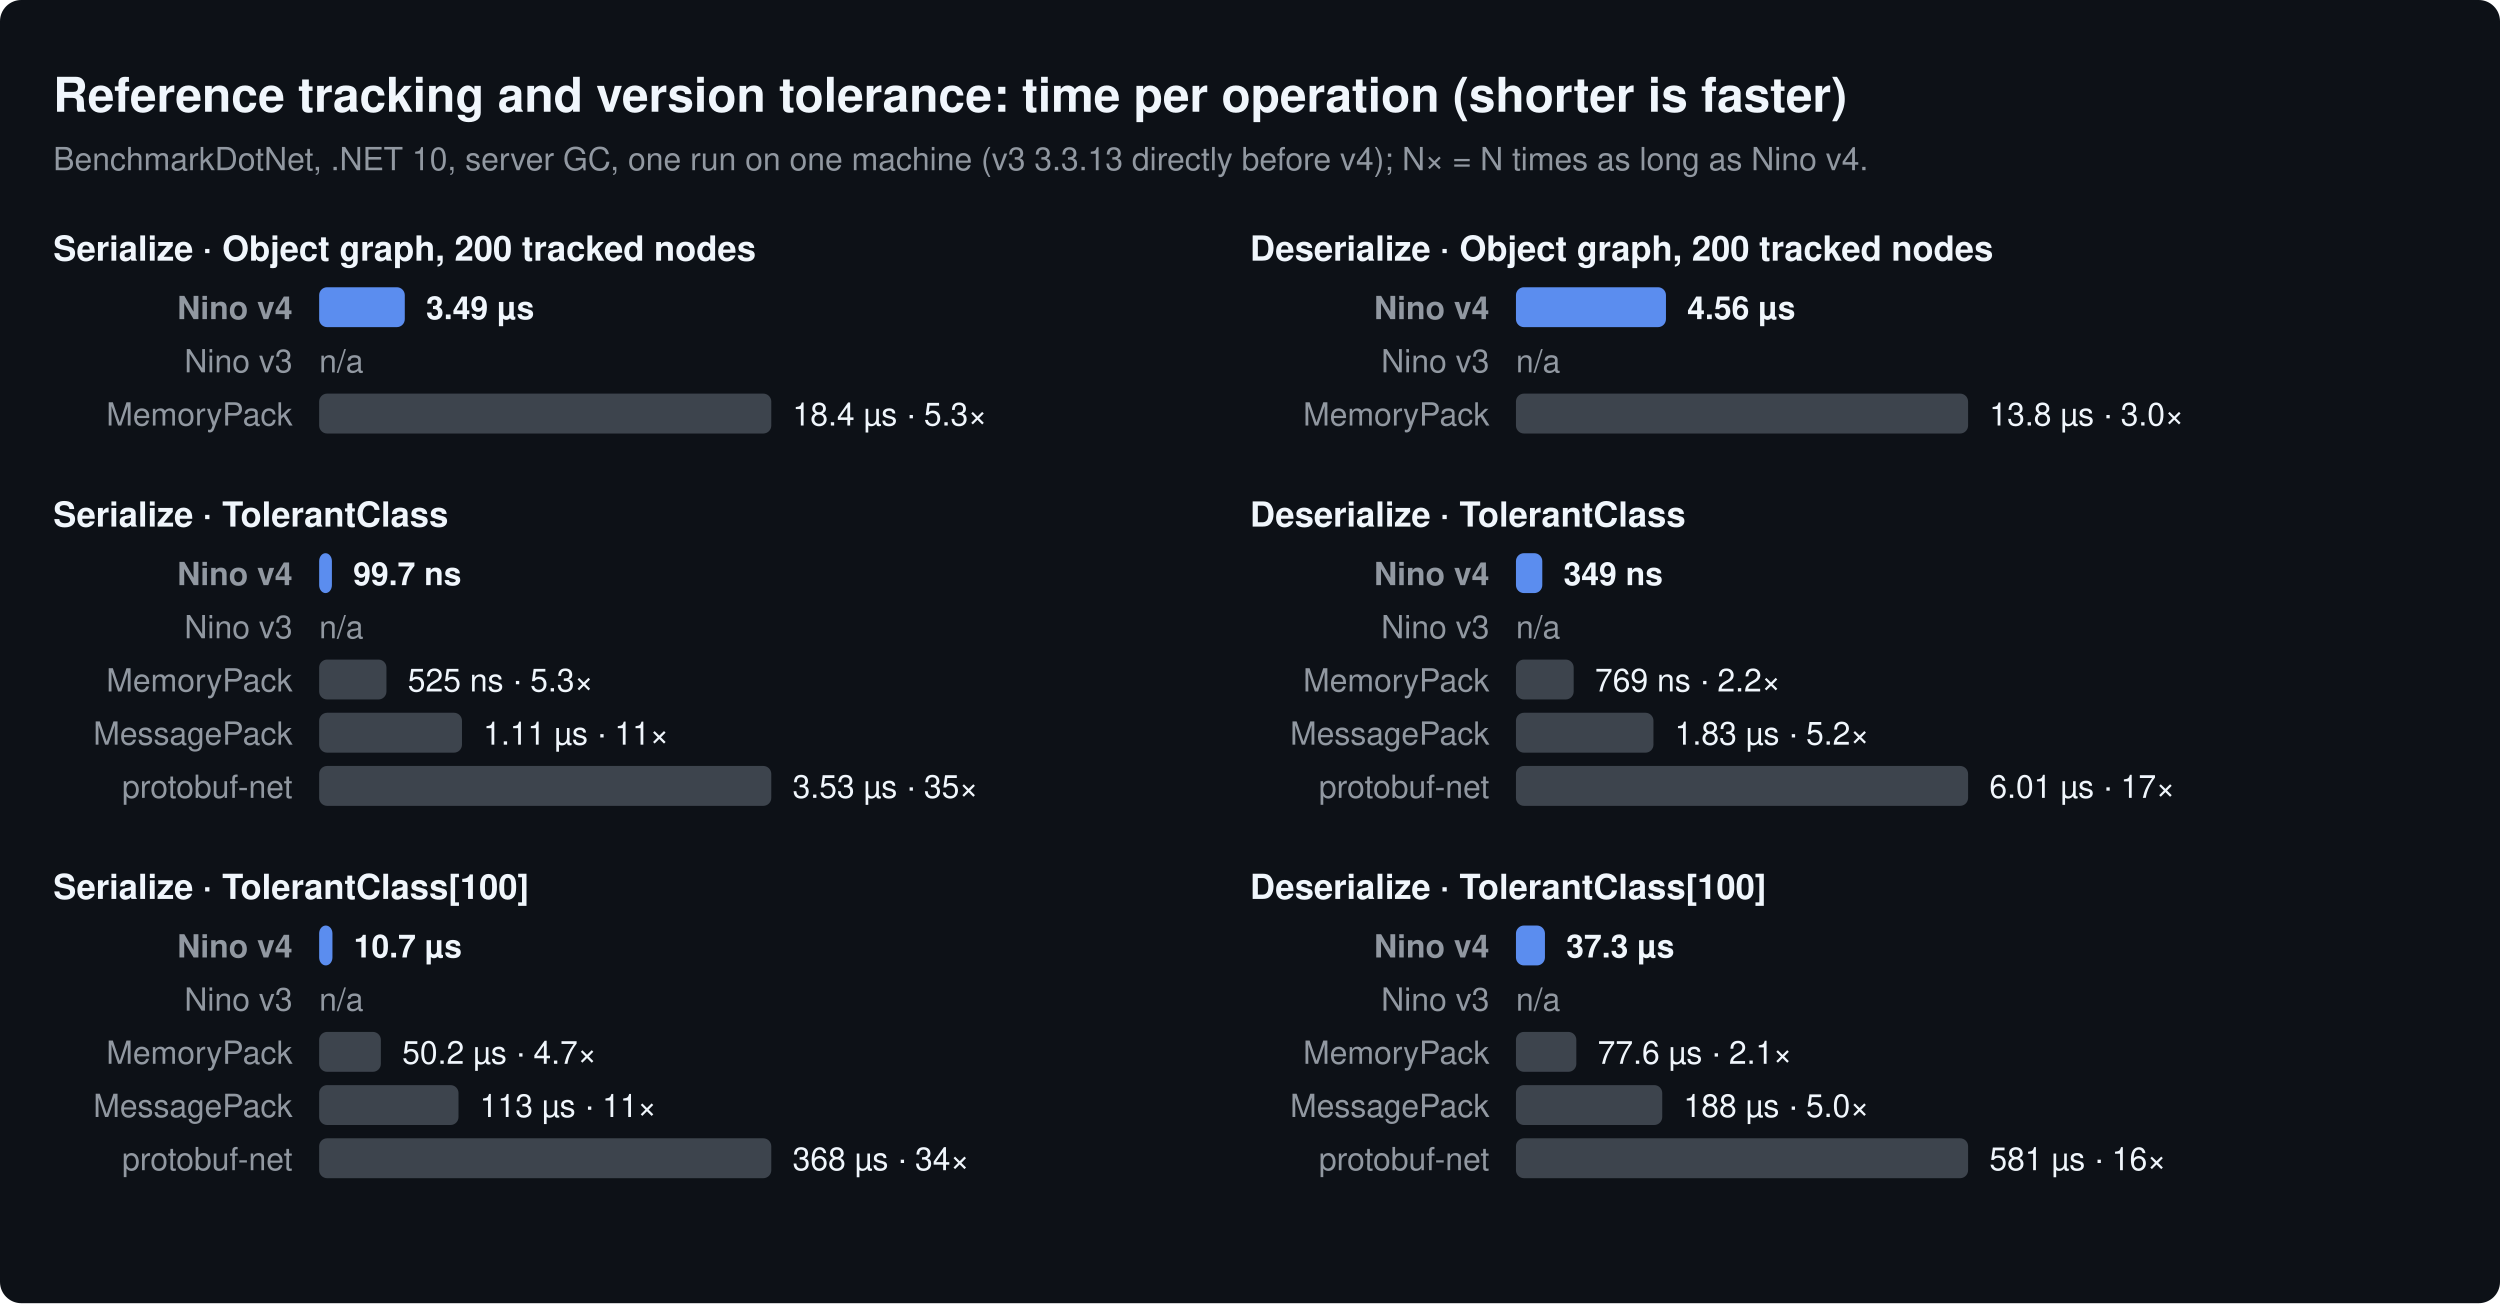
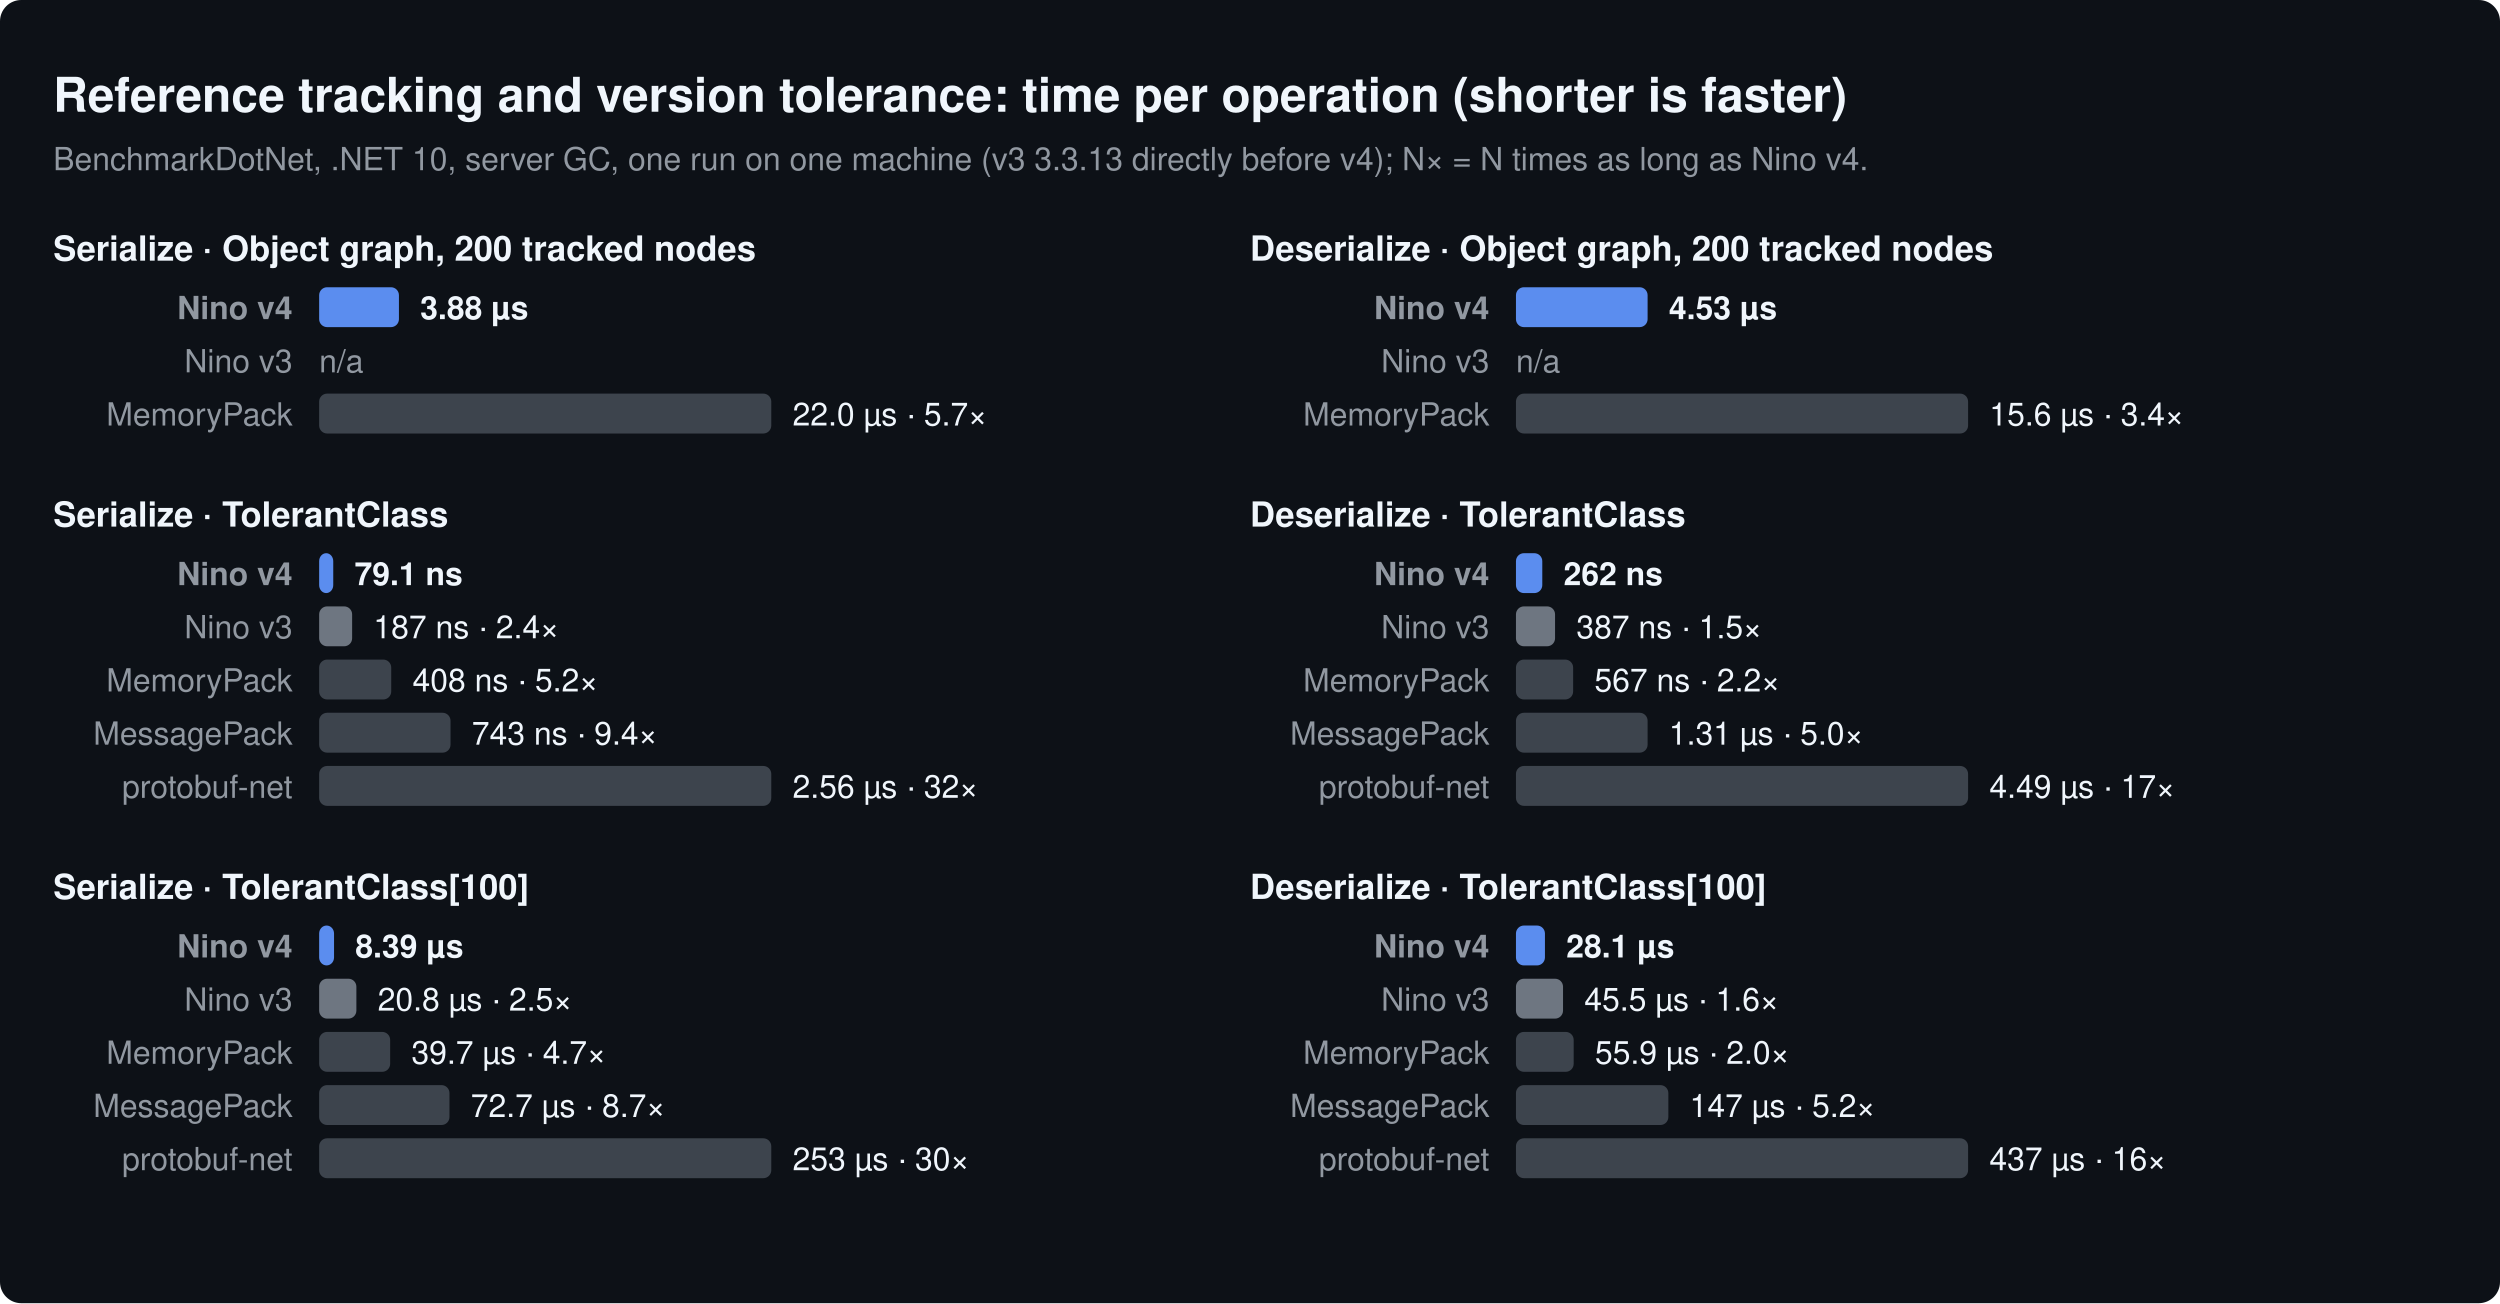
<svg xmlns="http://www.w3.org/2000/svg" viewBox="0 0 940 490" width="940" height="490" font-family="-apple-system,Segoe UI,Helvetica,Arial,sans-serif">
  <rect width="940" height="490" rx="8" fill="#0d1117" />
  <g transform="translate(20 20)">
    <style>.t{font-size:18px;font-weight:700;fill:#f0f6fc}.s{font-size:12px;fill:#9198a1}.g{font-size:13px;font-weight:600;fill:#f0f6fc}.l{font-size:12px;fill:#9198a1;text-anchor:end}.v{font-size:12px;fill:#f0f6fc}.n{font-weight:700}.a{fill:#5b8def}.b{fill:#6e7681}.c{fill:#3d444d}</style>
    <text x="0" y="22" class="t">Reference tracking and version tolerance: time per operation (shorter is faster)</text>
    <text x="0" y="44" class="s">BenchmarkDotNet, .NET 10, server GC, one run on one machine (v3 3.3.13 directly before v4); N× = N times as long as Nino v4.</text>
    <text x="0" y="78" class="g">Serialize · Object graph, 200 tracked nodes</text>
    <text x="90" y="100" class="l n">Nino v4</text>
-     <rect x="100" y="88" width="32.2" height="15" rx="3" class="a" />
-     <text x="140.2" y="100" class="v n">3.49 µs</text>
+     <rect x="100" y="88" width="30.0" height="15" rx="3" class="a" />
+     <text x="138.0" y="100" class="v n">3.88 µs</text>
    <text x="90" y="120" class="l">Nino v3</text>
    <text x="100" y="120" class="s">n/a</text>
    <text x="90" y="140" class="l">MemoryPack</text>
    <rect x="100" y="128" width="170.0" height="15" rx="3" class="c" />
-     <text x="278.0" y="140" class="v">18.4 µs · 5.3×</text>
+     <text x="278.0" y="140" class="v">22.0 µs · 5.7×</text>
    <text x="450" y="78" class="g">Deserialize · Object graph, 200 tracked nodes</text>
    <text x="540" y="100" class="l n">Nino v4</text>
-     <rect x="550" y="88" width="56.4" height="15" rx="3" class="a" />
-     <text x="614.4" y="100" class="v n">4.56 µs</text>
+     <rect x="550" y="88" width="49.5" height="15" rx="3" class="a" />
+     <text x="607.5" y="100" class="v n">4.53 µs</text>
    <text x="540" y="120" class="l">Nino v3</text>
    <text x="550" y="120" class="s">n/a</text>
    <text x="540" y="140" class="l">MemoryPack</text>
    <rect x="550" y="128" width="170.0" height="15" rx="3" class="c" />
-     <text x="728.0" y="140" class="v">13.8 µs · 3.0×</text>
+     <text x="728.0" y="140" class="v">15.6 µs · 3.4×</text>
    <text x="0" y="178" class="g">Serialize · TolerantClass</text>
    <text x="90" y="200" class="l n">Nino v4</text>
-     <rect x="100" y="188" width="4.8" height="15" rx="3" class="a" />
-     <text x="112.8" y="200" class="v n">99.7 ns</text>
+     <rect x="100" y="188" width="5.3" height="15" rx="3" class="a" />
+     <text x="113.3" y="200" class="v n">79.1 ns</text>
    <text x="90" y="220" class="l">Nino v3</text>
-     <text x="100" y="220" class="s">n/a</text>
+     <rect x="100" y="208" width="12.4" height="15" rx="3" class="b" />
+     <text x="120.4" y="220" class="v">187 ns · 2.4×</text>
    <text x="90" y="240" class="l">MemoryPack</text>
-     <rect x="100" y="228" width="25.3" height="15" rx="3" class="c" />
-     <text x="133.3" y="240" class="v">525 ns · 5.3×</text>
+     <rect x="100" y="228" width="27.1" height="15" rx="3" class="c" />
+     <text x="135.1" y="240" class="v">408 ns · 5.2×</text>
    <text x="90" y="260" class="l">MessagePack</text>
-     <rect x="100" y="248" width="53.7" height="15" rx="3" class="c" />
-     <text x="161.7" y="260" class="v">1.11 µs · 11×</text>
+     <rect x="100" y="248" width="49.4" height="15" rx="3" class="c" />
+     <text x="157.4" y="260" class="v">743 ns · 9.4×</text>
    <text x="90" y="280" class="l">protobuf-net</text>
    <rect x="100" y="268" width="170.0" height="15" rx="3" class="c" />
-     <text x="278.0" y="280" class="v">3.53 µs · 35×</text>
+     <text x="278.0" y="280" class="v">2.56 µs · 32×</text>
    <text x="450" y="178" class="g">Deserialize · TolerantClass</text>
    <text x="540" y="200" class="l n">Nino v4</text>
    <rect x="550" y="188" width="9.9" height="15" rx="3" class="a" />
-     <text x="567.9" y="200" class="v n">349 ns</text>
+     <text x="567.9" y="200" class="v n">262 ns</text>
    <text x="540" y="220" class="l">Nino v3</text>
-     <text x="550" y="220" class="s">n/a</text>
+     <rect x="550" y="208" width="14.7" height="15" rx="3" class="b" />
+     <text x="572.7" y="220" class="v">387 ns · 1.5×</text>
    <text x="540" y="240" class="l">MemoryPack</text>
-     <rect x="550" y="228" width="21.7" height="15" rx="3" class="c" />
-     <text x="579.7" y="240" class="v">769 ns · 2.2×</text>
+     <rect x="550" y="228" width="21.5" height="15" rx="3" class="c" />
+     <text x="579.5" y="240" class="v">567 ns · 2.2×</text>
    <text x="540" y="260" class="l">MessagePack</text>
-     <rect x="550" y="248" width="51.7" height="15" rx="3" class="c" />
-     <text x="609.7" y="260" class="v">1.83 µs · 5.2×</text>
+     <rect x="550" y="248" width="49.5" height="15" rx="3" class="c" />
+     <text x="607.5" y="260" class="v">1.31 µs · 5.0×</text>
    <text x="540" y="280" class="l">protobuf-net</text>
    <rect x="550" y="268" width="170.0" height="15" rx="3" class="c" />
-     <text x="728.0" y="280" class="v">6.01 µs · 17×</text>
+     <text x="728.0" y="280" class="v">4.49 µs · 17×</text>
    <text x="0" y="318" class="g">Serialize · TolerantClass[100]</text>
    <text x="90" y="340" class="l n">Nino v4</text>
-     <rect x="100" y="328" width="5.0" height="15" rx="3" class="a" />
-     <text x="113.0" y="340" class="v n">10.7 µs</text>
+     <rect x="100" y="328" width="5.6" height="15" rx="3" class="a" />
+     <text x="113.6" y="340" class="v n">8.39 µs</text>
    <text x="90" y="360" class="l">Nino v3</text>
-     <text x="100" y="360" class="s">n/a</text>
+     <rect x="100" y="348" width="14.0" height="15" rx="3" class="b" />
+     <text x="122.0" y="360" class="v">20.8 µs · 2.5×</text>
    <text x="90" y="380" class="l">MemoryPack</text>
-     <rect x="100" y="368" width="23.2" height="15" rx="3" class="c" />
-     <text x="131.2" y="380" class="v">50.2 µs · 4.7×</text>
+     <rect x="100" y="368" width="26.7" height="15" rx="3" class="c" />
+     <text x="134.7" y="380" class="v">39.7 µs · 4.7×</text>
    <text x="90" y="400" class="l">MessagePack</text>
-     <rect x="100" y="388" width="52.4" height="15" rx="3" class="c" />
-     <text x="160.4" y="400" class="v">113 µs · 11×</text>
+     <rect x="100" y="388" width="49.0" height="15" rx="3" class="c" />
+     <text x="157.0" y="400" class="v">72.7 µs · 8.7×</text>
    <text x="90" y="420" class="l">protobuf-net</text>
    <rect x="100" y="408" width="170.0" height="15" rx="3" class="c" />
-     <text x="278.0" y="420" class="v">368 µs · 34×</text>
+     <text x="278.0" y="420" class="v">253 µs · 30×</text>
    <text x="450" y="318" class="g">Deserialize · TolerantClass[100]</text>
    <text x="540" y="340" class="l n">Nino v4</text>
    <rect x="550" y="328" width="10.9" height="15" rx="3" class="a" />
-     <text x="568.9" y="340" class="v n">37.3 µs</text>
+     <text x="568.9" y="340" class="v n">28.1 µs</text>
    <text x="540" y="360" class="l">Nino v3</text>
-     <text x="550" y="360" class="s">n/a</text>
+     <rect x="550" y="348" width="17.7" height="15" rx="3" class="b" />
+     <text x="575.7" y="360" class="v">45.5 µs · 1.6×</text>
    <text x="540" y="380" class="l">MemoryPack</text>
-     <rect x="550" y="368" width="22.7" height="15" rx="3" class="c" />
-     <text x="580.7" y="380" class="v">77.6 µs · 2.1×</text>
+     <rect x="550" y="368" width="21.7" height="15" rx="3" class="c" />
+     <text x="579.7" y="380" class="v">55.9 µs · 2.0×</text>
    <text x="540" y="400" class="l">MessagePack</text>
-     <rect x="550" y="388" width="55.0" height="15" rx="3" class="c" />
-     <text x="613.0" y="400" class="v">188 µs · 5.0×</text>
+     <rect x="550" y="388" width="57.3" height="15" rx="3" class="c" />
+     <text x="615.3" y="400" class="v">147 µs · 5.2×</text>
    <text x="540" y="420" class="l">protobuf-net</text>
    <rect x="550" y="408" width="170.0" height="15" rx="3" class="c" />
-     <text x="728.0" y="420" class="v">581 µs · 16×</text>
+     <text x="728.0" y="420" class="v">437 µs · 16×</text>
  </g>
</svg>
